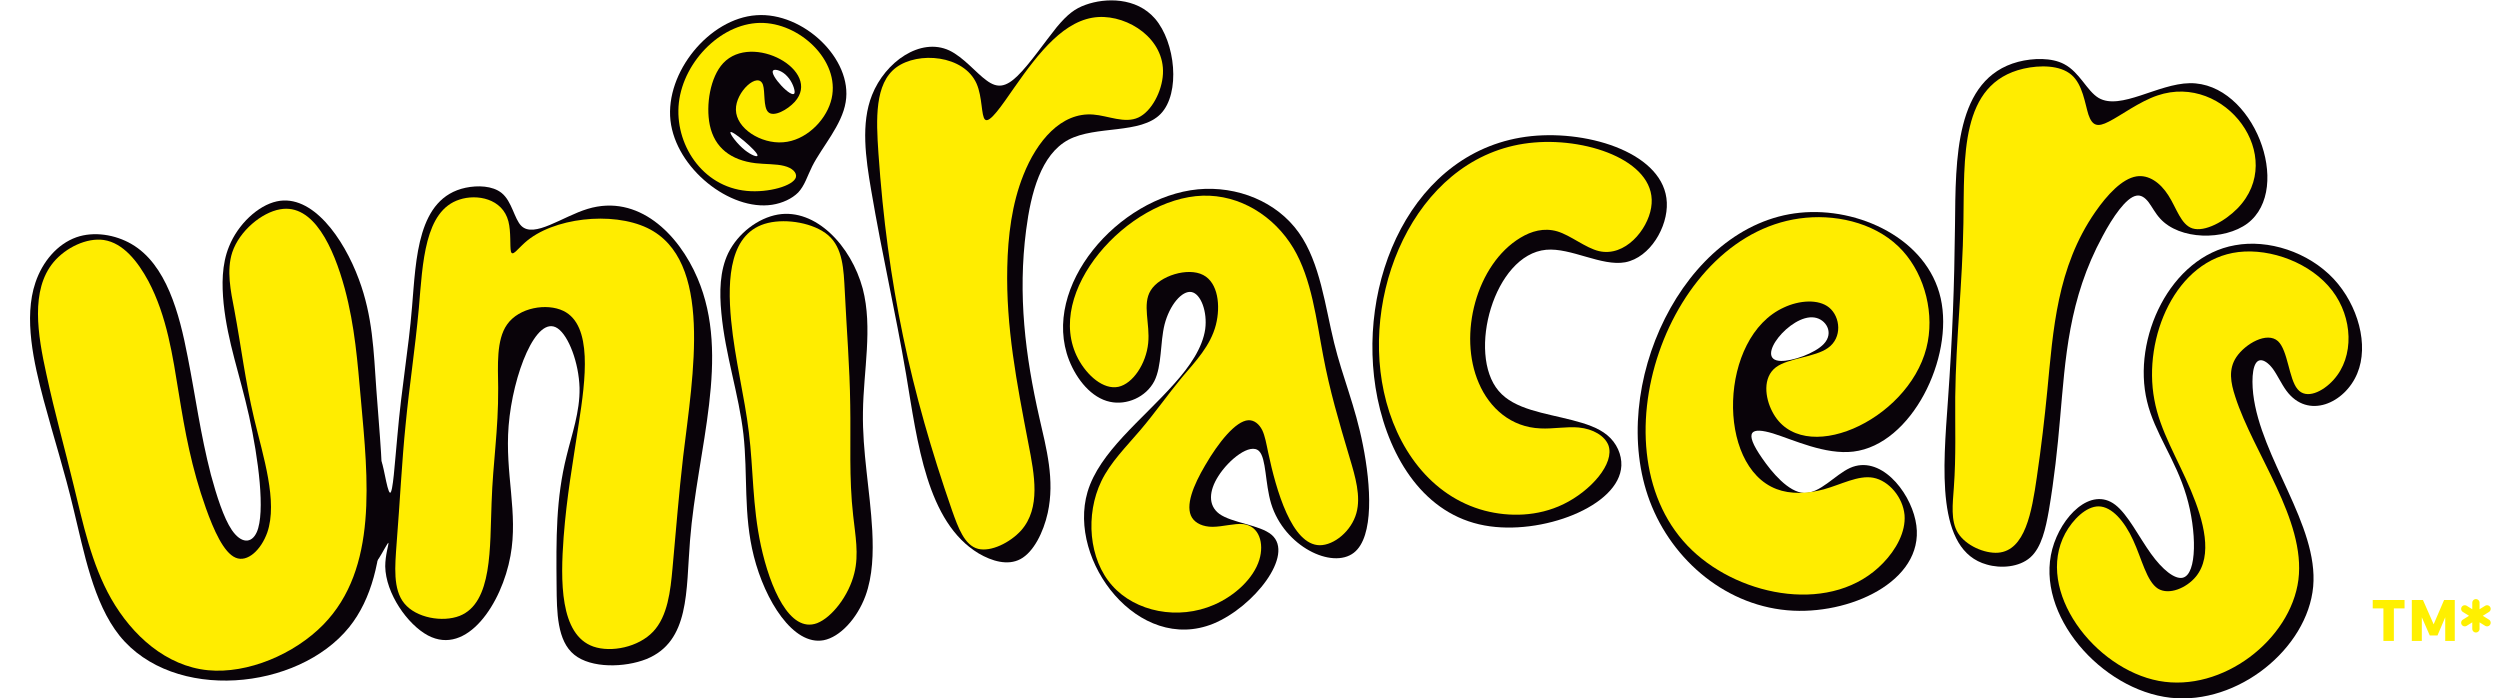
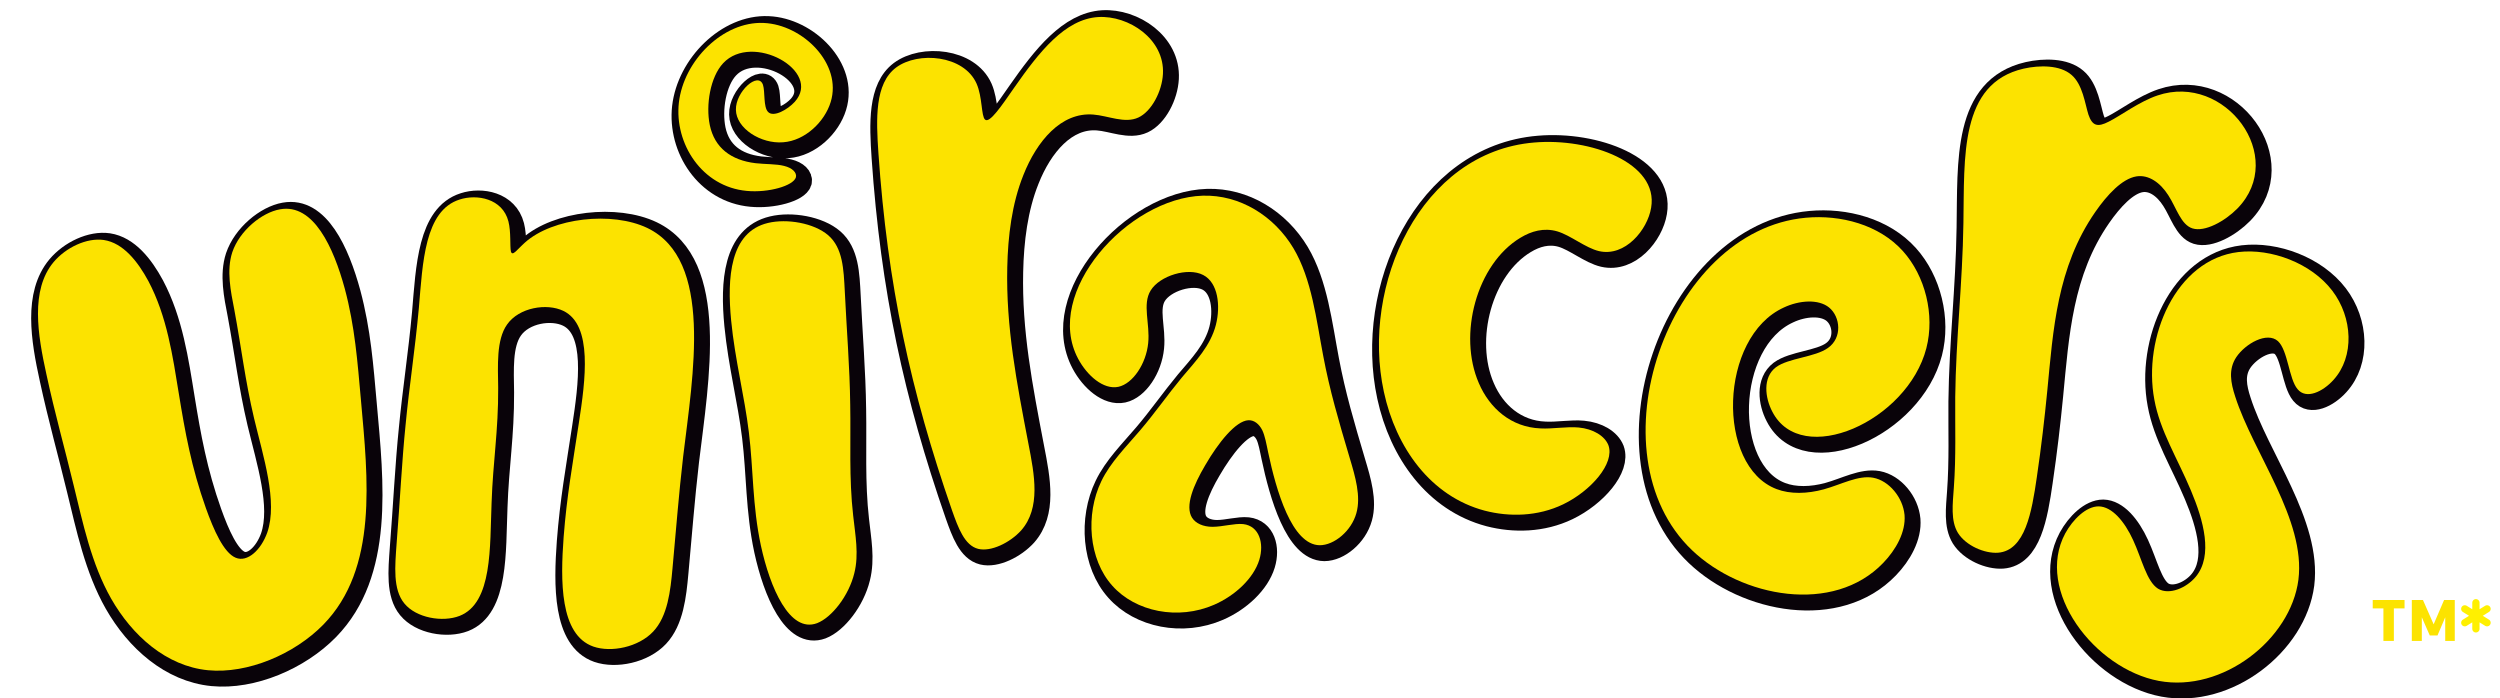
<svg xmlns="http://www.w3.org/2000/svg" viewBox="48 54 1100 307" role="img" aria-labelledby="title desc">
-   <g id="outer-border" fill="#090309" fill-rule="evenodd">
-     <path d="M525.7 56.1 C520.9 57.8 517.7 60.3 513 65.9 C507.9 72.2 501 82.3 495.6 87.5 C490.6 92.3 486.9 93 482.1 89.4 C477.6 86.2 472 79.2 465.7 76.2 C453 70.3 437.5 81.2 431.7 95.8 C426.7 108.3 428.9 123.6 431.3 137.6 C436.3 167 441.9 190.6 446.7 218.8 C451.7 248.7 455.8 283.8 478.6 297.5 C484.4 300.9 491.4 303 497 300 C502.8 296.9 507.1 288.2 509 279.7 C512.2 265.1 508.4 251.3 505.3 237.7 C499.1 210.4 495.8 183.8 499.5 155.2 C501.6 138.9 506 122 518.1 115.5 C530.2 109.1 549.9 113.2 558.7 104.1 C567.5 95 565.2 72.6 556.2 62.2 C548 52.7 534.3 53 525.7 56.1 Z" />
-     <path d="M369.4 112.2 C369.8 110.9 381.5 120.7 381.3 122.4 C381.3 123.3 378.6 122.3 375.8 120.1 C372.5 117.5 369.1 113 369.4 112.2 Z M388.2 85 C389 84.2 392.2 85.1 394.4 87.6 C396.6 89.9 397.9 93.6 397.6 94.9 C396.7 97.9 386.3 86.8 388.2 85 Z M380.8 60.7 C360.1 62.1 340.7 85.8 343 107 C345.4 128.2 369.3 146.9 387.7 144.1 C392.3 143.4 396.5 141.4 399.2 138.7 C402.1 135.6 403.2 131.5 405.4 127.1 C409.7 118.6 418.5 109 420.1 98.9 C423.3 80 401.4 59.2 380.8 60.7 Z" />
-     <path d="M936 81.2 C908.1 88.6 908.5 123.9 908.2 153.2 C907.9 180.1 907.1 201.9 905.1 230.1 C903 259.6 899.6 296.2 922.2 302.4 C928.3 304.2 936.4 303.6 941.3 299.3 C946.3 294.9 948.1 286.5 949.5 278.6 C951.9 264.4 953.3 251.3 954.4 238.5 C956.8 211.6 958.1 185.7 973.1 158 C977.6 149.5 983.5 140.9 988 140.1 C990 139.7 991.8 140.9 993.4 143 C994.9 145 996.3 147.8 998.4 150.1 C1007 159.7 1026.7 159.9 1036.9 152.3 C1057.2 136.9 1039.5 90.2 1011.5 90.6 C997.5 90.8 981 102.7 971.4 97.1 C966.2 94 963.1 85.8 956.2 82.2 C950.7 79.3 942.6 79.5 936 81.2 Z" />
-     <path d="M721.7 113.9 C669.4 119.4 643.8 178.5 654.1 229.3 C659.6 256 674.9 280.4 701.2 285.2 C726.1 289.8 760.6 276.8 761.4 258.9 C761.6 254.1 759.4 248.9 755.1 245.4 C751.2 242.2 745.7 240.4 739.9 238.9 C727.6 235.7 714.3 234.2 707.4 226 C693.4 209.6 705.4 166 728.3 163.9 C739.2 162.9 752.7 171.3 763.1 169.4 C774.1 167.3 781.9 153.8 781.4 143.1 C780.5 121.8 747.8 111.2 721.7 113.9 Z" />
-     <path d="M252.9 136.6 C231.6 141.1 231.1 167.8 229.3 189 C227.7 208.5 224.8 223.3 222.8 246.3 C221.7 257.7 220.9 271.2 219.6 270.8 C218.2 270.3 216.4 255.5 215.5 257.1 C214.7 258.7 214.6 275.8 214 287 C213.4 298.4 212.2 303.6 214.7 299.7 C216.2 297.4 218.8 292.3 218.9 292.9 C219.1 293.5 217.5 298.2 217.5 303.2 C217.7 315.1 227.3 328.8 236.3 333.6 C253.5 342.7 268.8 319.6 272.6 298.6 C276.1 279.6 270.1 262.4 271.8 241.3 C273.6 218.9 284 192 293.4 198.5 C298.2 201.8 302.7 213.6 303 224.7 C303.2 235.2 299.6 245.1 297.3 254.6 C292.6 273.3 292.7 290.9 292.9 311.8 C293 323.4 293.1 336 300.7 342.1 C308.1 348.1 322.8 347.8 332.4 344 C351.6 336.2 349.8 314 351.6 291.9 C354.8 251.4 369.7 211 354.9 176.4 C346.6 156.9 328.8 139.2 306.6 145.9 C295.4 149.3 283 158.9 277.4 153.4 C274.3 150.4 273.3 142.6 268.7 138.9 C264.7 135.7 258.2 135.5 252.9 136.6 Z" />
-     <path d="M575.1 137.3 C540.1 140.7 505.8 180.1 518.4 212.5 C521.8 221.1 528.3 229.1 536.4 230.8 C543.7 232.4 552.2 228.8 555.9 221.7 C559.3 214.9 558.4 204.9 560.4 196.8 C562.6 188.2 568.1 181.7 572.3 182.5 C576.4 183.3 579.3 191.2 578.3 198.8 C577.1 207.1 571.5 215.2 564.7 222.8 C550.5 238.8 531.7 252.9 526.5 270.5 C517.6 300.9 549 341.8 581.9 328.4 C599.6 321.1 617.8 298.1 607.5 289.3 C602.3 284.9 590 284.1 584.5 280.1 C579.4 276.3 580 269.9 584 263.6 C588.7 256.1 598.2 248.7 602 252.5 C605.2 255.7 604.6 266.6 607.3 275.6 C613.1 294.5 634.2 304.6 643.7 297.2 C652.7 290.2 651.2 267.4 647.7 249.9 C644.3 232.5 638.8 220.3 635 204.8 C631.1 189 628.9 169.6 619.5 156.4 C609.8 142.7 592.4 135.7 575.1 137.3 Z" />
-     <path d="M169.8 142.6 C161.5 144.4 152.7 152.7 148.8 162.4 C145.5 170.4 145.6 179.4 146.4 187.6 C148.2 204.7 153.4 218.3 157.6 237.1 C161.7 255.7 164.8 279.4 161 288.1 C158.7 293.3 154.1 293.2 150 287.2 C146.4 281.9 143.3 272.1 140.8 262.9 C136.1 244.6 134.1 228.8 130.6 211.1 C126.9 191.8 121.2 170.3 105.9 161.4 C98.7 157.2 89.3 155.7 81.6 158.4 C73.2 161.4 66.7 169.1 63.6 178.3 C58.3 193.9 62.9 213.7 67.2 230 C71.9 247.5 76.3 260.9 80.4 278.2 C84.9 296.6 89 319.2 100.6 333.7 C124.3 363.1 179 357.9 201.6 330 C222 304.7 216.1 260.7 213.6 225.5 C212.4 208.3 212 193.2 205.9 176.9 C199.2 158.8 185.4 139.2 169.8 142.6 Z" />
-     <path d="M846.3 193.7 C851.4 194.4 855.1 200.4 850.5 205.3 C846.6 209.5 836.5 213 831.5 212.8 C819.5 212.5 835.8 192.1 846.3 193.7 Z M840 147.6 C788.6 152.7 755 224.2 773.9 274.5 C783.8 300.8 808.1 321.3 837 322.7 C864.5 324 896.3 308.1 890.8 282.9 C888 269.7 875.1 254 862 259.9 C855.4 262.9 848.8 271.2 841.8 270.9 C834.9 270.6 827.6 261.8 823.4 255.7 C814.8 243.4 818.7 241.9 828.1 244.7 C837.1 247.5 851.1 254.2 863.5 252.7 C889.2 249.6 907.8 211.4 901.9 185.2 C896 159.1 865.8 145 840 147.6 Z" />
-     <path d="M390.3 148.4 C381.6 149.9 372.7 156.6 368.4 165.4 C364.7 173.1 364.5 182.5 365.4 191.7 C367.1 210.1 373.1 227.5 375.1 245 C377.1 262.7 375 280.4 379.7 298.8 C384.6 318.2 397 338.2 410.4 335.7 C417.6 334.3 425.1 326.2 428.8 316.2 C432 307.5 432.3 297.3 431.8 287.5 C430.8 269.4 427.4 252.9 427.7 235.3 C427.9 217.3 432.1 198.2 427.6 181 C422.5 162.1 406.9 145.6 390.3 148.4 Z" />
-     <path d="M1031.4 161.9 C1002.9 166.9 986 203 992.7 230.6 C996 244.5 1005.3 256.2 1010 272.1 C1014.6 287.5 1014.8 306.7 1008.4 308.2 C1004.9 309 999.5 304.7 994.4 297.6 C989.2 290.4 984.3 280.4 978.7 276.1 C968 267.9 954.9 281.2 951 295.6 C943.3 324.4 972.6 357.6 1003 361 C1032.7 364.3 1063.3 339.3 1065.8 312.1 C1068.2 285 1042.7 255.7 1039.4 227.3 C1038.6 220 1039.2 212.7 1042.6 212.5 C1044.1 212.4 1046.1 213.7 1048 216.2 C1050 218.9 1051.8 222.9 1054 225.9 C1063.5 238.8 1079.8 231.4 1085.2 218.3 C1090.4 205.9 1085.6 188.3 1074.8 176.7 C1063.6 164.8 1046 159.2 1031.4 161.9 Z" />
-   </g>
-   <g id="letter-faces" fill="#ffed00" fill-rule="evenodd">
-     <path d="M531.2 61.5 C516.6 62.4 505.2 76.9 494.3 92.5 C488.8 100.4 483.4 108.5 481.4 106.6 C479.7 105 480.3 96.7 477.7 90.8 C472.1 78.2 452 76.5 442.3 83.7 C432.8 90.8 433.5 106.5 434.5 121.3 C438.5 179.2 448.6 225.9 466.9 278.6 C469.6 286.2 472.4 294 478.4 295.5 C484 296.9 492.4 292.8 497.3 287.4 C506 277.5 503.2 263 500.5 249.2 C495.3 222.1 490.6 197.9 491.2 171.6 C491.5 157.9 493.2 143.7 498.3 131 C504.2 116.1 514.9 103.3 529 104.4 C535.6 104.9 542.9 108.5 548.9 105.7 C554.7 103 559.3 94.2 559.7 86.5 C560.5 71.2 544.6 60.7 531.2 61.5 Z" />
-     <path d="M384 64.1 C366.2 63.3 348.8 80.6 346.7 99.2 C344.7 117.1 356.8 136.2 376.6 138 C386 138.9 397.1 135.8 398.2 132 C398.7 130 396.7 127.9 393 127 C389.6 126.1 384.7 126.3 380.4 125.8 C369.7 124.5 362.4 119.1 360.3 109 C358.5 100.2 360.5 87.9 366.2 81.8 C379 68.1 409.9 85.2 397.7 98.8 C394.5 102.3 388.4 105.7 386 103.3 C383.8 101.2 384.7 94.3 383.7 91.3 C381.6 85.3 371.6 94.4 371.8 102.3 C371.9 110.5 382.8 117.4 392.6 116.6 C402.3 115.9 410.9 107.5 413.5 98.9 C418.7 82.1 401.2 64.8 384 64.1 Z" />
-     <path d="M938.4 84.2 C910.1 90.7 912.4 123.2 911.9 152.2 C911.5 179 908.6 202.9 908.3 228.7 C908.2 241.5 908.7 254.8 907.7 268.4 C907.2 275.7 906.2 283.1 909.5 288.5 C913 294.1 921.2 297.6 927.1 297.2 C939.1 296.3 942 279.2 944.2 264 C946.2 250.4 947.6 238.2 948.8 226 C951.4 199.2 953 171.7 969.9 147.3 C975.1 139.8 981.7 132.6 988.1 131.6 C993.4 130.8 998.5 134.3 1002.1 140 C1005.6 145.4 1007.6 152.9 1012.7 154.5 C1018.1 156.2 1026.9 151.4 1032.5 145.7 C1054.6 123 1027.1 85.9 997.3 96 C989.3 98.7 981.1 104.9 975.9 107.5 C970.9 110.1 968.6 109.4 966.9 104.4 C965.4 99.7 964.4 91.1 959.4 86.9 C954.4 82.6 945.5 82.6 938.4 84.2 Z" />
-     <path d="M723.1 116.7 C673.1 120.8 646.7 179.4 656.9 226.4 C662.2 251 677.5 272.4 701.3 278.7 C712.1 281.5 724.6 281.3 735.8 275.9 C748 270 758.6 257.9 755.7 249.9 C754.1 245.8 749 242.7 742.6 242.1 C737.4 241.6 731.2 242.8 725.8 242.5 C712.9 242 703.4 233.6 698.7 222.6 C689.4 201.3 697.7 170.2 717 158.6 C721.8 155.7 727.3 154.1 733.2 155.8 C739.2 157.6 745.6 163.1 751.6 164.5 C763 167.1 772.9 155.2 774.5 145.4 C777.9 125.6 747.7 114.6 723.1 116.7 Z" />
-     <path d="M250.2 141.8 C234.8 146.7 234 169.6 232.3 189.5 C230.6 208 228.1 223.8 226.5 240.5 C224.8 257.1 224 274.5 222.5 293.3 C221.8 303.1 220.8 313.3 225.9 319.5 C231.1 325.9 242.7 327.9 250.2 325 C264.8 319.3 263.5 294.6 264.3 275.2 C264.9 257.1 267.3 243.6 267.2 224.7 C267.1 214.9 266.3 203.6 271.1 196.8 C276.4 189.2 288.7 187.3 295.9 190.8 C308.9 197.1 305.6 221.2 302.7 240.1 C299.9 258.6 297.4 272.2 296 290.3 C294.6 309.3 294.2 333.3 309.1 338.5 C316.9 341.2 328.9 338.8 335.4 331.9 C341.8 325.1 343 314 343.9 304.1 C345.6 285.8 346.6 272.1 348.6 254.8 C352.9 219 362 168.3 332.8 154.3 C317.3 146.9 291.2 149.8 279 160.7 C275.7 163.6 273.4 167.1 272.8 164.6 C272.3 162.5 272.9 156 271.7 151.4 C269.1 141.3 257.8 139.3 250.2 141.8 Z" />
-     <path d="M577.2 140.1 C544.3 141.1 506.8 182.7 522.4 211.9 C526.3 219.2 533.5 225.6 540.1 224.2 C546.5 222.8 552.3 214 553.2 205 C554.1 196.5 550.5 187.9 554.3 181.8 C558.3 175.3 570.7 171.5 577.4 175 C584 178.4 585.1 188.6 583 196.9 C580.6 206.2 574.1 212.9 568.1 220 C561.8 227.6 556.1 235.8 549.7 243.3 C543.5 250.6 536.6 257.4 532.6 265.7 C525.5 280.4 527 300.1 537.4 311.7 C547.6 323.2 566.4 327 582.2 320.1 C591.4 316.1 599.6 308.5 602.1 300.3 C604.3 293.1 602.1 285.4 595 284.6 C591.2 284.2 585.9 285.8 581.5 285.8 C577.4 285.8 574.1 284.3 572.5 281.8 C569.3 276.7 573.1 267.5 578.3 258.7 C584.1 248.7 591.7 239.2 597.3 238.9 C599.8 238.8 602 240.5 603.4 243.3 C604.6 245.8 605.2 249.3 606 253.1 C609.5 269.7 616.4 293.8 628.7 293.9 C635 293.9 642.6 287.7 644.8 279.8 C646.9 272.4 644.3 263.6 641.9 255.6 C637 239.1 633.1 225.9 630.2 210.5 C627.2 194.8 625.2 176.8 617.1 163.2 C608.6 149 593.5 139.6 577.2 140.1 Z" />
-     <path d="M171.2 146.1 C163.2 147.5 153.4 155.5 150.2 165 C147.6 173 149.5 182.1 151.1 190.3 C154.3 207.5 155.8 221.1 159.8 238.1 C163.8 254.8 170.3 274.7 165.6 288.3 C162.9 295.9 156.9 301.6 151.7 299.4 C146.4 297.2 142 287.1 138.6 277.6 C132.2 259.6 129.4 243.9 126.7 227.3 C124 210.7 121.5 193.2 113.3 177.7 C108.6 169 102.2 160.9 93.7 159.6 C86.2 158.5 77 162.9 71.6 169.3 C61.3 181.6 64.6 201.3 68.4 218.6 C72.2 236.2 76.5 251.3 80.4 267.5 C84.5 284.2 88.2 302.1 96.9 317.4 C106.2 333.7 121.2 347.1 139.5 348.9 C157 350.6 177.6 341.8 190.3 328.8 C214.4 304.1 209.9 264.5 206.8 229.9 C205.3 213.3 204.2 197.8 199.7 181 C194.8 163 186 143.4 171.2 146.1 Z" />
-     <path d="M842.6 149.8 C781.6 155.3 747.9 253.6 792.5 296.1 C814.3 316.9 854.7 324.5 876.6 301.7 C882.2 295.9 886.6 288.1 886 280.6 C885.3 272.9 879.2 265.5 872.2 264.2 C865.6 263 858.1 267.2 850.5 269.3 C843.2 271.3 835.7 271.5 829.7 269.2 C803 259.1 804.3 202.3 832.9 189.3 C839.7 186.1 848.1 185.5 852.8 189.3 C857.8 193.4 858.7 202.6 852.3 207.1 C846.6 211.2 834.9 211.5 829.4 215.6 C823.5 220.1 824.6 229 827.8 235.1 C840.6 260.1 887.3 239.4 895.6 207.2 C899.4 192.5 895.1 175.4 885.3 164.5 C874.8 152.8 857.8 148.4 842.6 149.8 Z" />
-     <path d="M385.9 152.1 C369.1 156.1 367.9 176.3 369.7 195 C371.4 212.4 375.6 228.4 377.5 244.2 C379.5 260.4 379 276.4 382.8 294.1 C386.8 312.5 395.4 332.7 407.5 328.2 C414 325.7 421.5 316.1 423.9 306.2 C426 297.9 424.3 289.3 423.4 280.9 C421.5 264.3 422.4 248.2 422.1 232.1 C421.9 215.5 420.5 198.8 419.7 182 C419.2 172.6 418.9 163.1 412.4 157.5 C406.1 152.1 394.2 150.1 385.9 152.1 Z" />
-     <path d="M1032.9 164.9 C1005.3 168.2 990.8 202.6 995.9 229.8 C998.4 243.6 1006 255.5 1012 269.8 C1017.6 283.1 1021.8 298.4 1014.2 307.7 C1010.1 312.7 1002.4 316 997.5 313 C992.5 309.8 990.4 299.9 986.6 291.7 C982.8 283.4 977.3 276.9 971.4 276.8 C965.9 276.8 960.1 282.5 956.7 288.7 C943.2 313.9 969.6 348.3 997.9 353.6 C1025.9 358.8 1055.9 335.4 1059.3 309.1 C1062.6 282.7 1039.5 253.5 1031.5 228.5 C1029.5 222.4 1028.4 216.5 1032 211.1 C1036 205.2 1045.5 199.8 1050.3 204.1 C1054.7 208.2 1055.1 220.7 1058.9 225.2 C1062.7 229.9 1070 226.4 1074.7 221.2 C1084.1 210.9 1083.2 193.7 1074.2 181.9 C1064.9 169.7 1047.2 163.2 1032.9 164.9 Z" />
-   </g>
-   <g id="trademark" fill="#fff000">
+   <defs>
+     <g id="glyph-contours" fill-rule="evenodd">
+       <path d="M531.2 61.5 C516.6 62.4 505.2 76.9 494.3 92.5 C488.8 100.4 483.4 108.5 481.4 106.6 C479.7 105 480.3 96.7 477.7 90.8 C472.1 78.2 452 76.5 442.3 83.7 C432.8 90.8 433.5 106.5 434.5 121.3 C438.5 179.2 448.6 225.9 466.9 278.6 C469.6 286.2 472.4 294 478.4 295.5 C484 296.9 492.4 292.8 497.3 287.4 C506 277.5 503.2 263 500.5 249.2 C495.3 222.1 490.6 197.9 491.2 171.6 C491.5 157.9 493.2 143.7 498.3 131 C504.2 116.1 514.9 103.3 529 104.4 C535.6 104.9 542.9 108.5 548.9 105.7 C554.7 103 559.3 94.2 559.7 86.5 C560.5 71.2 544.6 60.7 531.2 61.5 Z" />
+       <path d="M384 64.1 C366.2 63.3 348.8 80.6 346.7 99.2 C344.7 117.1 356.8 136.2 376.6 138 C386 138.9 397.1 135.8 398.2 132 C398.7 130 396.7 127.9 393 127 C389.6 126.1 384.7 126.3 380.4 125.8 C369.7 124.5 362.4 119.1 360.3 109 C358.5 100.2 360.5 87.9 366.2 81.8 C379 68.1 409.9 85.2 397.7 98.8 C394.5 102.3 388.4 105.7 386 103.3 C383.8 101.2 384.7 94.3 383.7 91.3 C381.6 85.3 371.6 94.4 371.8 102.3 C371.9 110.5 382.8 117.4 392.6 116.6 C402.3 115.9 410.9 107.5 413.5 98.9 C418.7 82.1 401.2 64.8 384 64.1 Z" />
+       <path d="M938.4 84.2 C910.1 90.7 912.4 123.2 911.9 152.2 C911.5 179 908.6 202.9 908.3 228.7 C908.2 241.5 908.7 254.8 907.7 268.4 C907.2 275.7 906.2 283.1 909.5 288.5 C913 294.1 921.2 297.6 927.1 297.2 C939.1 296.3 942 279.2 944.2 264 C946.2 250.4 947.6 238.2 948.8 226 C951.4 199.2 953 171.7 969.9 147.3 C975.1 139.8 981.7 132.6 988.1 131.6 C993.4 130.8 998.5 134.3 1002.1 140 C1005.6 145.4 1007.6 152.9 1012.7 154.5 C1018.1 156.2 1026.9 151.4 1032.5 145.7 C1054.6 123 1027.1 85.9 997.3 96 C989.3 98.7 981.1 104.9 975.9 107.5 C970.9 110.1 968.6 109.4 966.9 104.4 C965.4 99.7 964.4 91.1 959.4 86.9 C954.4 82.6 945.5 82.6 938.4 84.2 Z" />
+       <path d="M723.1 116.7 C673.1 120.8 646.7 179.4 656.9 226.4 C662.2 251 677.5 272.4 701.3 278.7 C712.1 281.5 724.6 281.3 735.8 275.9 C748 270 758.6 257.9 755.7 249.9 C754.1 245.8 749 242.7 742.6 242.1 C737.4 241.6 731.2 242.8 725.8 242.5 C712.9 242 703.4 233.6 698.7 222.6 C689.4 201.3 697.7 170.2 717 158.6 C721.8 155.7 727.3 154.1 733.2 155.8 C739.2 157.6 745.6 163.1 751.6 164.5 C763 167.1 772.9 155.2 774.5 145.4 C777.9 125.6 747.7 114.6 723.1 116.7 Z" />
+       <path d="M250.2 141.8 C234.8 146.7 234 169.6 232.3 189.5 C230.6 208 228.1 223.8 226.5 240.5 C224.8 257.1 224 274.5 222.5 293.3 C221.8 303.1 220.8 313.3 225.9 319.5 C231.1 325.9 242.7 327.9 250.2 325 C264.8 319.3 263.5 294.6 264.3 275.2 C264.9 257.1 267.3 243.6 267.2 224.7 C267.1 214.9 266.3 203.6 271.1 196.8 C276.4 189.2 288.7 187.3 295.9 190.8 C308.9 197.1 305.6 221.2 302.7 240.1 C299.9 258.6 297.4 272.2 296 290.3 C294.6 309.3 294.2 333.3 309.1 338.5 C316.9 341.2 328.9 338.8 335.4 331.9 C341.8 325.1 343 314 343.9 304.1 C345.6 285.8 346.6 272.1 348.6 254.8 C352.9 219 362 168.3 332.8 154.3 C317.3 146.9 291.2 149.8 279 160.7 C275.7 163.6 273.4 167.1 272.8 164.6 C272.3 162.5 272.9 156 271.7 151.4 C269.1 141.3 257.8 139.3 250.2 141.8 Z" />
+       <path d="M577.2 140.1 C544.3 141.1 506.8 182.7 522.4 211.9 C526.3 219.2 533.5 225.6 540.1 224.2 C546.5 222.8 552.3 214 553.2 205 C554.1 196.5 550.5 187.9 554.3 181.8 C558.3 175.3 570.7 171.5 577.4 175 C584 178.4 585.1 188.6 583 196.9 C580.6 206.2 574.1 212.9 568.1 220 C561.8 227.6 556.1 235.8 549.7 243.3 C543.5 250.6 536.6 257.4 532.6 265.7 C525.5 280.4 527 300.1 537.4 311.7 C547.6 323.2 566.4 327 582.2 320.1 C591.4 316.1 599.6 308.5 602.1 300.3 C604.3 293.1 602.1 285.4 595 284.6 C591.2 284.2 585.9 285.8 581.5 285.8 C577.4 285.8 574.1 284.3 572.5 281.8 C569.3 276.7 573.1 267.5 578.3 258.7 C584.1 248.7 591.7 239.2 597.3 238.9 C599.8 238.8 602 240.5 603.4 243.3 C604.6 245.8 605.2 249.3 606 253.1 C609.5 269.7 616.4 293.8 628.7 293.9 C635 293.9 642.6 287.7 644.8 279.8 C646.9 272.4 644.3 263.6 641.9 255.6 C637 239.1 633.1 225.9 630.2 210.5 C627.2 194.8 625.2 176.8 617.1 163.2 C608.6 149 593.5 139.6 577.2 140.1 Z" />
+       <path d="M171.2 146.1 C163.2 147.5 153.4 155.5 150.2 165 C147.6 173 149.5 182.1 151.1 190.3 C154.3 207.5 155.8 221.1 159.8 238.1 C163.8 254.8 170.3 274.7 165.6 288.3 C162.9 295.9 156.9 301.6 151.7 299.4 C146.4 297.2 142 287.1 138.6 277.6 C132.2 259.6 129.4 243.9 126.7 227.3 C124 210.7 121.5 193.2 113.3 177.7 C108.6 169 102.2 160.9 93.7 159.6 C86.2 158.5 77 162.9 71.6 169.3 C61.3 181.6 64.6 201.3 68.4 218.6 C72.2 236.2 76.5 251.3 80.4 267.5 C84.5 284.2 88.2 302.1 96.9 317.4 C106.2 333.7 121.2 347.1 139.5 348.9 C157 350.6 177.6 341.8 190.3 328.8 C214.4 304.1 209.9 264.5 206.8 229.9 C205.3 213.3 204.2 197.8 199.7 181 C194.8 163 186 143.4 171.2 146.1 Z" />
+       <path d="M842.6 149.8 C781.6 155.3 747.9 253.6 792.5 296.1 C814.3 316.9 854.7 324.5 876.6 301.7 C882.2 295.9 886.6 288.1 886 280.6 C885.3 272.9 879.2 265.5 872.2 264.2 C865.6 263 858.1 267.2 850.5 269.3 C843.2 271.3 835.7 271.5 829.7 269.2 C803 259.1 804.3 202.3 832.9 189.3 C839.7 186.1 848.1 185.5 852.8 189.3 C857.8 193.4 858.7 202.6 852.3 207.1 C846.6 211.2 834.9 211.5 829.4 215.6 C823.5 220.1 824.6 229 827.8 235.1 C840.6 260.1 887.3 239.4 895.6 207.2 C899.4 192.5 895.1 175.4 885.3 164.5 C874.8 152.8 857.8 148.4 842.6 149.8 Z" />
+       <path d="M385.9 152.1 C369.1 156.1 367.9 176.3 369.7 195 C371.4 212.4 375.6 228.4 377.5 244.2 C379.5 260.4 379 276.4 382.8 294.1 C386.8 312.5 395.4 332.7 407.5 328.2 C414 325.7 421.5 316.1 423.9 306.2 C426 297.9 424.3 289.3 423.4 280.9 C421.5 264.3 422.4 248.2 422.1 232.1 C421.9 215.5 420.5 198.8 419.7 182 C419.2 172.6 418.9 163.1 412.4 157.5 C406.1 152.1 394.2 150.1 385.9 152.1 Z" />
+       <path d="M1032.9 164.9 C1005.3 168.2 990.8 202.6 995.9 229.8 C998.4 243.6 1006 255.5 1012 269.8 C1017.6 283.1 1021.8 298.4 1014.2 307.7 C1010.1 312.7 1002.4 316 997.5 313 C992.5 309.8 990.4 299.9 986.6 291.7 C982.8 283.4 977.3 276.9 971.4 276.8 C965.9 276.8 960.1 282.5 956.7 288.7 C943.2 313.9 969.6 348.3 997.9 353.6 C1025.9 358.8 1055.9 335.4 1059.3 309.1 C1062.6 282.7 1039.5 253.5 1031.5 228.5 C1029.5 222.4 1028.4 216.5 1032 211.1 C1036 205.2 1045.5 199.8 1050.3 204.1 C1054.7 208.2 1055.1 220.7 1058.9 225.2 C1062.7 229.9 1070 226.4 1074.7 221.2 C1084.1 210.9 1083.2 193.7 1074.2 181.9 C1064.9 169.7 1047.2 163.2 1032.9 164.9 Z" />
+     </g>
+   </defs>
+   <use id="offset-border" href="#glyph-contours" transform="translate(2 2)" fill="#090309" stroke="#090309" stroke-width="10" stroke-linejoin="round" stroke-linecap="round" />
+   <use id="yellow-faces" href="#glyph-contours" fill="#fce300" />
+   <g id="trademark" fill="#fce300">
    <path d="M1092 318h14v3.7h-4.7V336h-4.6v-14.3h-4.7z M1109.2 336v-18h4.9l4.7 10.7 4.6-10.7h4.7v18h-4.2v-10.4l-3.4 8h-3.4l-3.5-8V336z" />
    <path d="M1137.4 319.2v11.5 M1132.5 321.9l9.8 6.1 M1142.3 321.9l-9.8 6.1" fill="none" stroke="#fff000" stroke-width="3.2" stroke-linecap="round" stroke-linejoin="round" />
  </g>
</svg>
